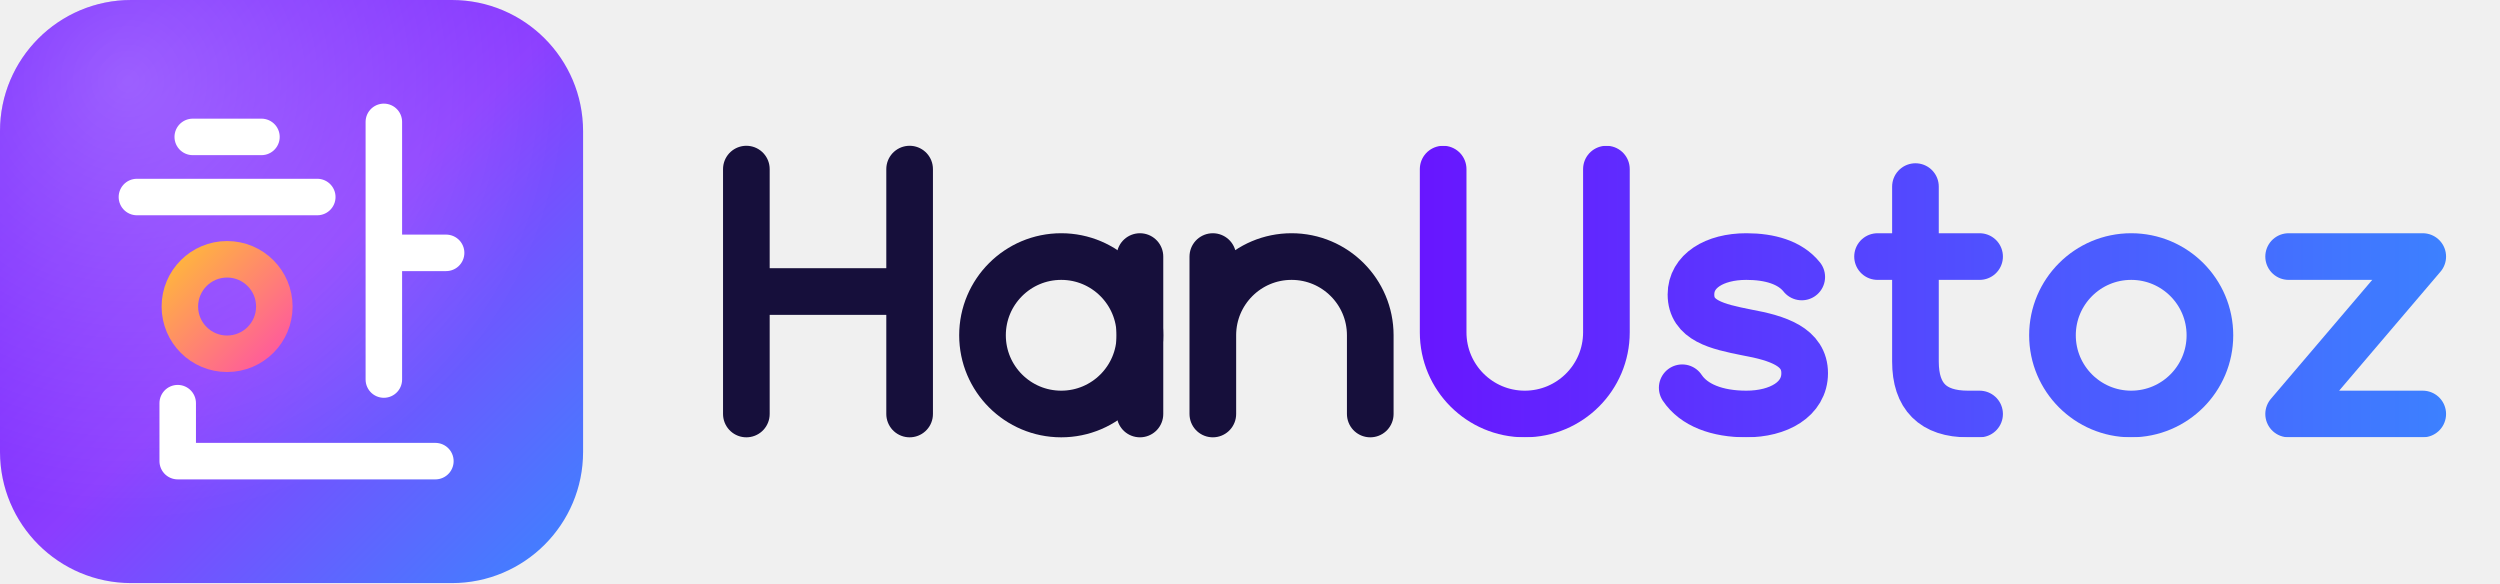
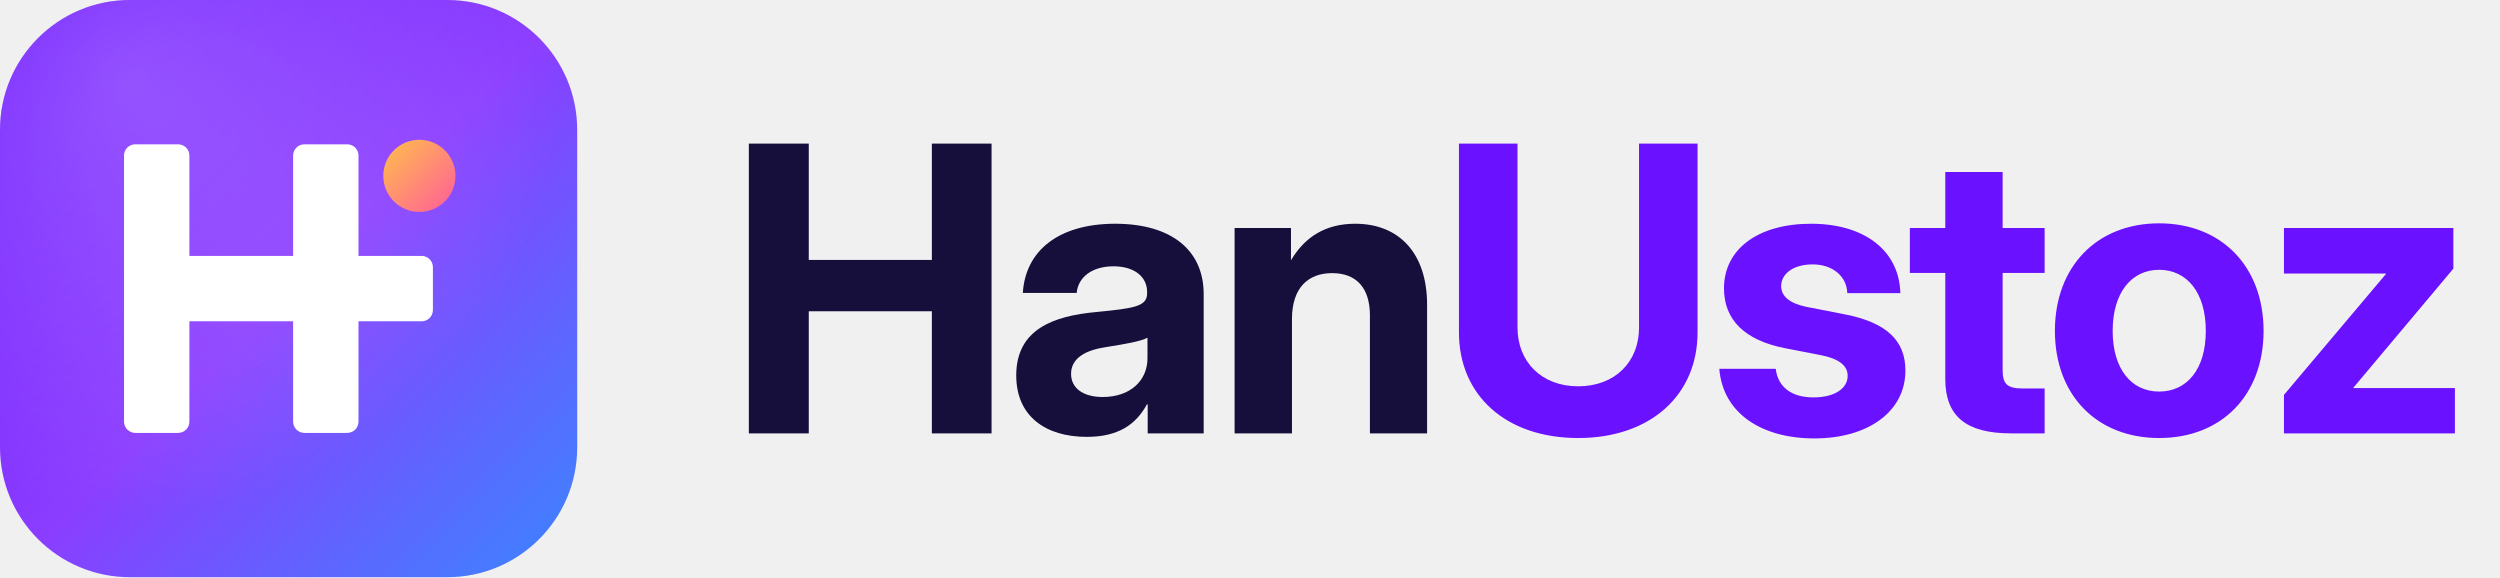
- <svg xmlns="http://www.w3.org/2000/svg" width="686" height="160" viewBox="0 0 686 160">
+ <svg xmlns="http://www.w3.org/2000/svg" width="693" height="160" viewBox="0 0 693 160">
  <defs>
    <linearGradient id="hq-bg" x1="0" y1="0" x2="1" y2="1">
      <stop offset="0" stop-color="#6a11ff" />
      <stop offset=".5" stop-color="#8b3dff" />
      <stop offset="1" stop-color="#3a86ff" />
    </linearGradient>
    <radialGradient id="hq-glow" cx=".22" cy=".14" r=".75">
-       <stop offset="0" stop-color="#fff" stop-opacity=".28" />
+       <stop offset="0" stop-color="#fff" stop-opacity=".22" />
      <stop offset="1" stop-color="#fff" stop-opacity="0" />
    </radialGradient>
    <linearGradient id="hq-sun" x1="0" y1="0" x2="1" y2="1">
-       <stop offset="0" stop-color="#ffb340" />
+       <stop offset="0" stop-color="#ffc04a" />
      <stop offset="1" stop-color="#ff5c9a" />
    </linearGradient>
  </defs>
-   <defs>
-     <linearGradient id="hq-text" x1="0" y1="0" x2="1" y2="0">
-       <stop offset="0" stop-color="#6a11ff" />
-       <stop offset="1" stop-color="#3a86ff" />
-     </linearGradient>
-     <mask id="hq-ustoz" maskUnits="userSpaceOnUse" x="-10" y="-10" width="374" height="120">
-       <g fill="none" stroke="#ffffff" stroke-width="16" stroke-linecap="round" stroke-linejoin="round">
-         <g transform="translate(0 0)">
-           <path d="M8 8 V64 A28 28 0 0 0 64 64 V8" />
-         </g>
-         <g transform="translate(81 0)">
-           <path d="M50 45 C46 40 39 38 31 38 C20 38 12 43 12 51 C12 60 21 62 31 64 C42 66 51 69 51 78 C51 87 42 92 31 92 C21 92 13 89 9 83" />
-         </g>
-         <g transform="translate(150 0)">
-           <path d="M20 14 V74 Q20 92 38 92 H42 M7 38 H42" />
-         </g>
-         <g transform="translate(209 0)">
-           <circle cx="35" cy="65" r="27" />
-         </g>
-         <g transform="translate(288 0)">
-           <path d="M10 38 H56 L10 92 H56" />
-         </g>
-       </g>
-     </mask>
-   </defs>
  <rect width="160" height="160" rx="36" fill="url(#hq-bg)" />
  <rect width="160" height="160" rx="36" fill="url(#hq-glow)" />
-   <g transform="translate(0.45 5.16) scale(0.2946)" fill="none" stroke-linecap="round" stroke-linejoin="round" stroke-width="34">
-     <path d="M178 110 H242 M126 166 H294 M356 96 V336 M356 218 H414 M164 358 V412 H404" stroke="#ffffff" />
-     <circle cx="210" cy="268" r="44" stroke="url(#hq-sun)" />
+   <g transform="translate(0.00 0.00) scale(0.3125)">
+     <g fill="#ffffff">
+       <rect x="110" y="128" width="58" height="256" rx="10" />
+       <rect x="260" y="128" width="58" height="256" rx="10" />
+       <rect x="110" y="227" width="274" height="58" rx="10" />
+     </g>
+     <circle cx="372" cy="156" r="32" fill="url(#hq-sun)" />
  </g>
-   <g transform="translate(198.40 40.00) scale(0.8)">
-     <g fill="none" stroke="#160f3b" stroke-width="16" stroke-linecap="round" stroke-linejoin="round">
-       <g transform="translate(0 0)">
-         <path d="M8 8 V92 M64 8 V92 M8 50 H64" />
-       </g>
-       <g transform="translate(81 0)">
-         <path d="M62 38 V92" />
-         <circle cx="35" cy="65" r="27" />
-       </g>
-       <g transform="translate(160 0)">
-         <path d="M8 38 V92 M8 65 A27 27 0 0 1 62 65 V92" />
-       </g>
-     </g>
-     <g transform="translate(239 0)">
-       <rect x="-16" y="0" width="386" height="100" fill="url(#hq-text)" mask="url(#hq-ustoz)" />
-     </g>
+   <g transform="translate(201.60 120.13)">
+     <path d="M5.98 0.00L22.59 0.00L22.59 -33.85L56.71 -33.85L56.71 0.00L73.26 0.00L73.26 -80.32L56.71 -80.32L56.71 -48.08L22.59 -48.08L22.59 -80.32L5.98 -80.32ZM99.66 0.97C108.40 0.97 113.30 -2.48 116.32 -8.03L116.54 -8.03L116.54 0.00L132.06 0.00L132.06 -38.60C132.06 -50.78 123.11 -58.11 107.53 -58.11C91.90 -58.11 82.63 -50.67 81.93 -38.92L96.86 -38.92C97.24 -43.29 101.12 -46.31 107.05 -46.31C112.87 -46.31 116.38 -43.39 116.38 -39.19L116.38 -38.81C116.38 -35.15 112.71 -34.66 102.31 -33.64C90.45 -32.56 80.10 -28.89 80.10 -16.06C80.10 -4.69 88.29 0.97 99.66 0.97ZM104.08 -10.08C98.75 -10.08 95.30 -12.45 95.30 -16.50C95.30 -21.02 99.61 -23.13 105.06 -23.93C110.18 -24.74 114.65 -25.50 116.48 -26.52L116.48 -20.81C116.48 -14.66 111.74 -10.08 104.08 -10.08ZM156.53 -31.64C156.53 -40.48 161.11 -44.42 167.69 -44.42C174.32 -44.42 178.14 -40.38 178.14 -32.72L178.14 0.00L193.99 0.00L193.99 -35.63C193.99 -50.02 186.18 -58.11 174.05 -58.11C165.85 -58.11 160.09 -54.45 156.26 -47.98L156.26 -56.92L140.63 -56.92L140.63 0.00L156.53 0.00Z" fill="#160f3b" />
+     <path transform="translate(197.00 0)" d="M38.87 1.29C58.92 1.29 71.96 -10.62 71.96 -27.98L71.96 -80.32L55.74 -80.32L55.74 -29.32C55.74 -19.84 49.11 -13.05 38.87 -13.05C28.68 -13.05 22.05 -19.89 22.05 -29.32L22.05 -80.32L5.82 -80.32L5.82 -27.98C5.82 -10.57 18.81 1.29 38.87 1.29ZM104.35 1.40C119.23 1.40 129.58 -6.04 129.58 -17.41C129.58 -25.77 124.30 -30.73 112.82 -32.99L102.04 -35.09C97.67 -36.01 95.14 -37.90 95.14 -40.81C95.14 -44.20 98.42 -46.84 103.87 -46.84C109.48 -46.84 113.36 -43.45 113.46 -38.87L128.18 -38.87C127.86 -50.73 118.15 -58.11 103.44 -58.11C88.61 -58.11 79.29 -51.00 79.29 -40.21C79.29 -31.37 85.16 -25.77 96.21 -23.61L106.19 -21.67C110.82 -20.75 113.57 -18.97 113.57 -15.96C113.57 -12.45 109.96 -9.97 104.08 -9.97C97.89 -9.97 94.22 -12.94 93.63 -17.90L77.99 -17.90C78.96 -5.66 89.58 1.40 104.35 1.40ZM168.17 -56.92L156.53 -56.92L156.53 -72.45L140.63 -72.45L140.63 -56.92L130.81 -56.92L130.81 -44.47L140.63 -44.47L140.63 -15.09C140.63 -4.74 146.39 0.00 158.90 0.00L168.17 0.00L168.17 -12.45L162.08 -12.45C157.77 -12.45 156.53 -13.69 156.53 -17.57L156.53 -44.47L168.17 -44.47ZM199.91 1.29C217.22 1.29 228.86 -10.57 228.86 -28.41C228.86 -46.25 217.22 -58.22 199.91 -58.22C182.66 -58.22 171.02 -46.25 171.02 -28.41C171.02 -10.57 182.66 1.29 199.91 1.29ZM199.91 -11.59C192.21 -11.59 187.03 -17.84 187.03 -28.41C187.03 -39.03 192.26 -45.34 199.91 -45.34C207.62 -45.34 212.85 -39.03 212.85 -28.41C212.85 -17.84 207.68 -11.59 199.91 -11.59ZM234.51 0.00L281.90 0.00L281.90 -12.56L253.81 -12.56L253.81 -12.72L281.47 -45.66L281.47 -56.92L234.51 -56.92L234.51 -44.31L262.76 -44.31L262.76 -44.15L234.51 -10.67Z" fill="#6a11ff" />
  </g>
</svg>
